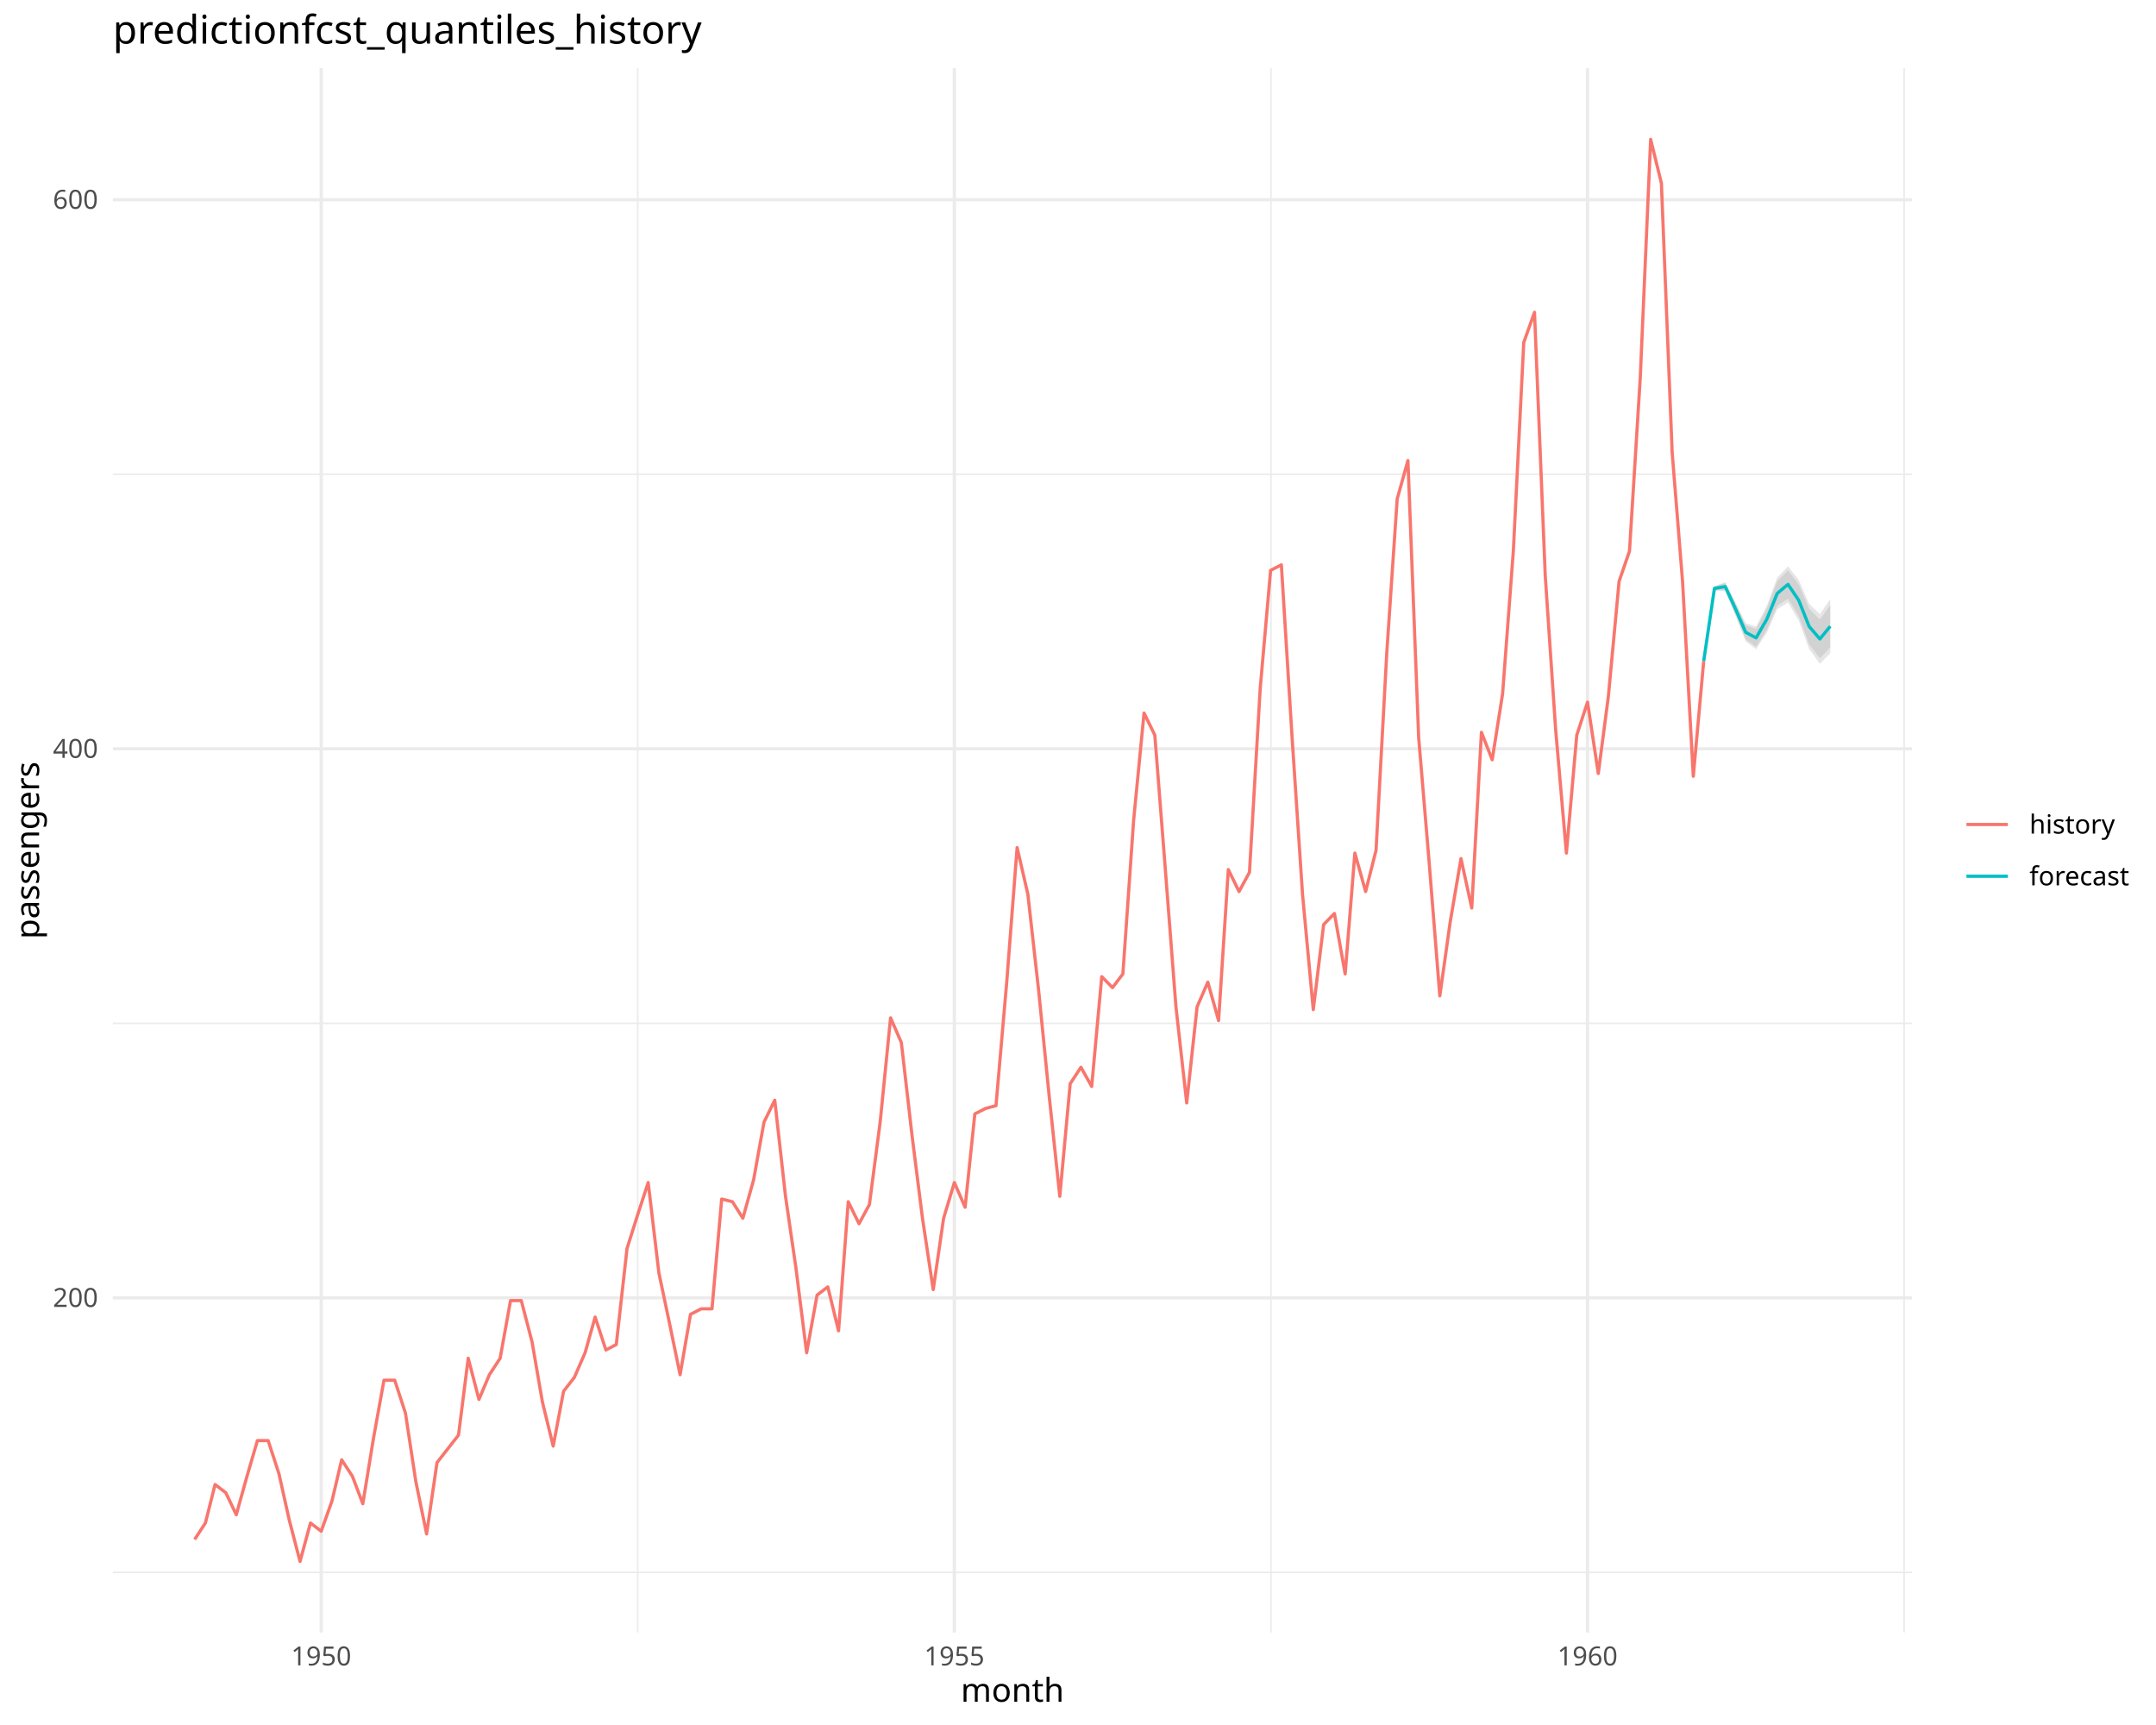
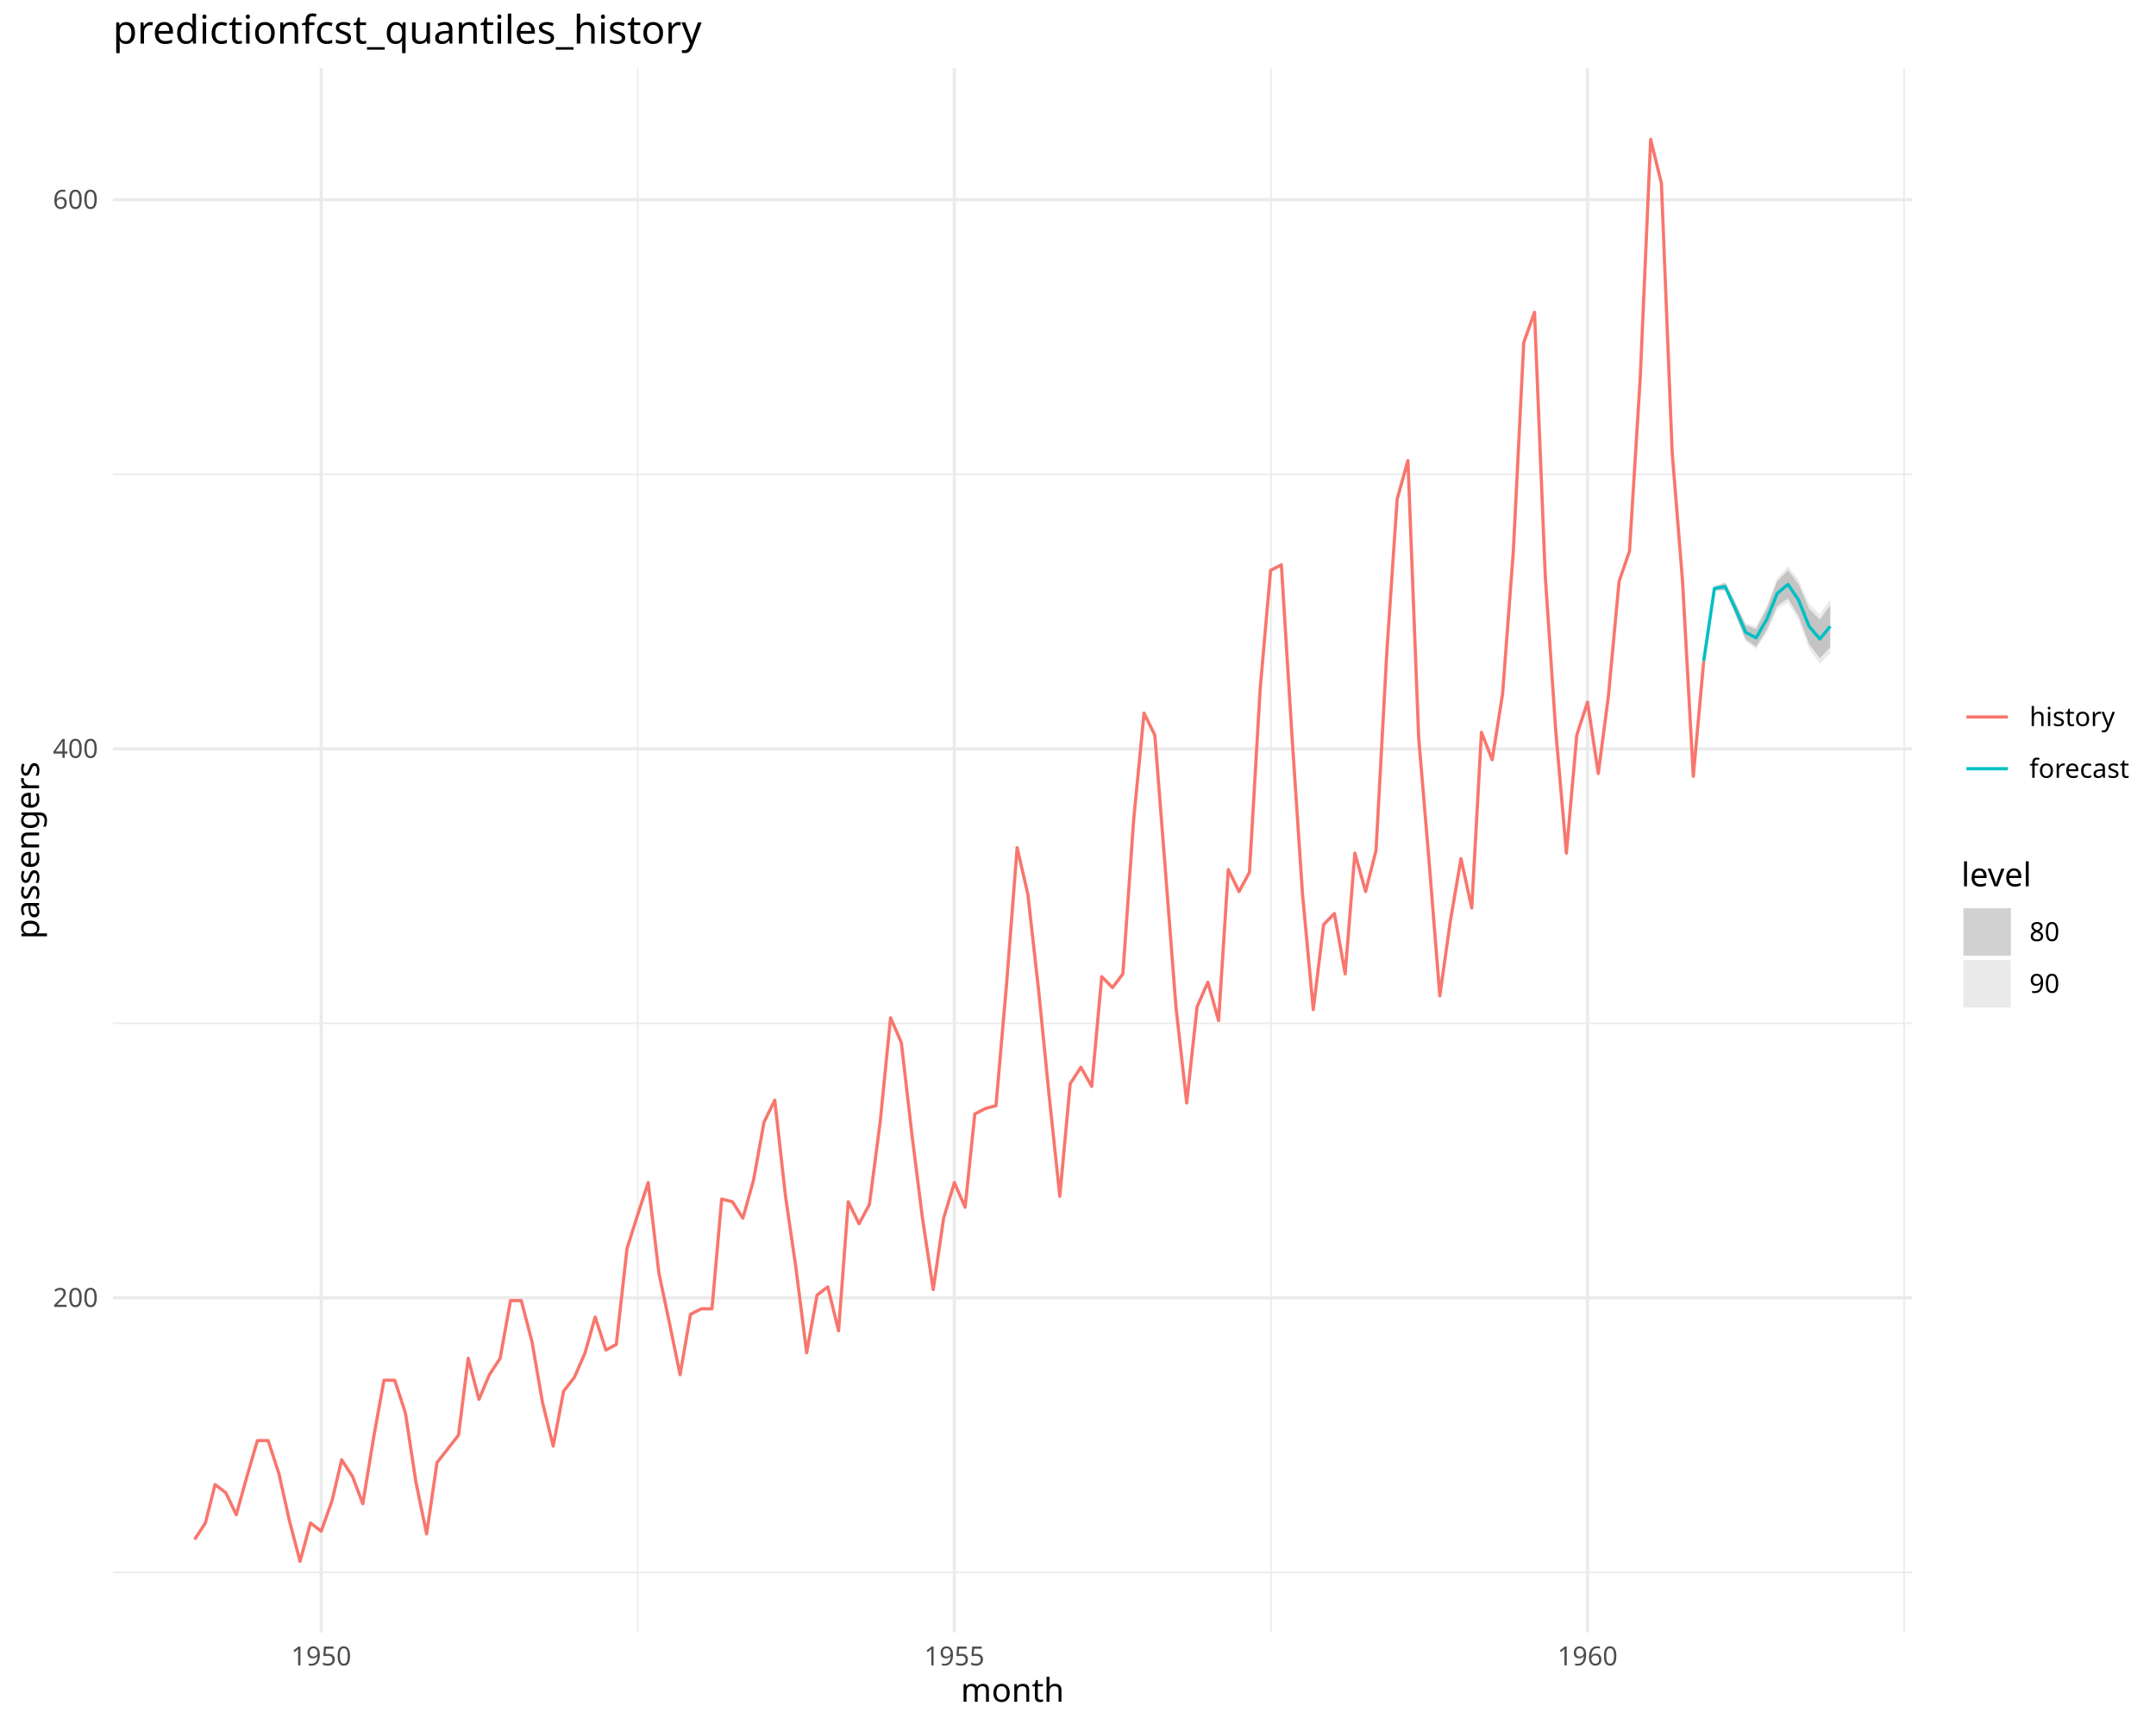
<svg xmlns="http://www.w3.org/2000/svg" class="svglite" data-engine-version="2.0" width="720.00pt" height="576.00pt" viewBox="0 0 720.00 576.00">
  <defs>
    <style type="text/css">
    .svglite line, .svglite polyline, .svglite polygon, .svglite path, .svglite rect, .svglite circle {
      fill: none;
      stroke: #000000;
      stroke-linecap: round;
      stroke-linejoin: round;
      stroke-miterlimit: 10.00;
    }
  </style>
  </defs>
  <rect width="100%" height="100%" style="stroke: none; fill: #FFFFFF;" />
  <defs>
    <clipPath id="cpMC4wMHw3MjAuMDB8MC4wMHw1NzYuMDA=">
      <rect x="0.00" y="0.00" width="720.00" height="576.00" />
    </clipPath>
  </defs>
  <g clip-path="url(#cpMC4wMHw3MjAuMDB8MC4wMHw1NzYuMDA=)">
    <rect x="0.00" y="0.00" width="720.00" height="576.00" style="stroke-width: 1.07; stroke: none; fill: #FFFFFF;" />
  </g>
  <defs>
    <clipPath id="cpMzcuNjl8NjM4LjUzfDIyLjc4fDU0NS4xMQ==">
      <rect x="37.69" y="22.78" width="600.84" height="522.33" />
    </clipPath>
  </defs>
  <g clip-path="url(#cpMzcuNjl8NjM4LjUzfDIyLjc4fDU0NS4xMQ==)">
    <polyline points="37.69,525.04 638.53,525.04 " style="stroke-width: 0.53; stroke: #EBEBEB; stroke-linecap: butt;" />
    <polyline points="37.69,341.70 638.53,341.70 " style="stroke-width: 0.53; stroke: #EBEBEB; stroke-linecap: butt;" />
    <polyline points="37.69,158.36 638.53,158.36 " style="stroke-width: 0.53; stroke: #EBEBEB; stroke-linecap: butt;" />
    <polyline points="212.99,545.11 212.99,22.78 " style="stroke-width: 0.53; stroke: #EBEBEB; stroke-linecap: butt;" />
    <polyline points="424.44,545.11 424.44,22.78 " style="stroke-width: 0.53; stroke: #EBEBEB; stroke-linecap: butt;" />
    <polyline points="635.89,545.11 635.89,22.78 " style="stroke-width: 0.53; stroke: #EBEBEB; stroke-linecap: butt;" />
    <polyline points="37.69,433.37 638.53,433.37 " style="stroke-width: 1.07; stroke: #EBEBEB; stroke-linecap: butt;" />
    <polyline points="37.69,250.03 638.53,250.03 " style="stroke-width: 1.07; stroke: #EBEBEB; stroke-linecap: butt;" />
    <polyline points="37.69,66.69 638.53,66.69 " style="stroke-width: 1.07; stroke: #EBEBEB; stroke-linecap: butt;" />
    <polyline points="107.27,545.11 107.27,22.78 " style="stroke-width: 1.07; stroke: #EBEBEB; stroke-linecap: butt;" />
    <polyline points="318.71,545.11 318.71,22.78 " style="stroke-width: 1.07; stroke: #EBEBEB; stroke-linecap: butt;" />
    <polyline points="530.16,545.11 530.16,22.78 " style="stroke-width: 1.07; stroke: #EBEBEB; stroke-linecap: butt;" />
-     <polygon points="572.54,195.90 576.13,194.69 579.38,201.14 582.97,208.78 586.44,210.05 590.03,203.23 593.50,194.06 597.09,190.43 600.68,195.13 604.16,203.31 607.75,206.90 611.22,202.07 611.22,216.16 607.75,219.82 604.16,215.06 600.68,205.70 597.09,199.83 593.50,202.29 590.03,210.28 586.44,215.92 582.97,213.48 579.38,204.66 576.13,197.04 572.54,197.07 " style="stroke-width: 0.00; stroke: none; stroke-linecap: butt; fill: #999999; fill-opacity: 0.25;" />
+     <polygon points="572.54,195.73 576.13,194.35 579.38,200.64 582.97,208.12 586.44,209.22 590.03,202.23 593.50,192.90 597.09,189.10 600.68,193.63 604.16,201.64 607.75,205.07 611.22,200.07 611.22,218.16 607.75,221.66 604.16,216.72 600.68,207.20 597.09,201.16 593.50,203.45 590.03,211.28 586.44,216.76 582.97,214.15 579.38,205.16 576.13,197.37 572.54,197.24 " style="stroke-width: 0.00; stroke: none; stroke-linecap: butt; fill: #CCCCCC; fill-opacity: 0.40;" />
+     <polyline points="572.54,195.73 576.13,194.35 579.38,200.64 582.97,208.12 586.44,209.22 590.03,202.23 593.50,192.90 597.09,189.10 600.68,193.63 604.16,201.64 607.75,205.07 611.22,200.07 " style="stroke-width: 1.07; stroke: none; stroke-linecap: butt;" />
+     <polyline points="611.22,218.16 607.75,221.66 604.16,216.72 600.68,207.20 597.09,201.16 593.50,203.45 590.03,211.28 586.44,216.76 582.97,214.15 579.38,205.16 576.13,197.37 572.54,197.24 " style="stroke-width: 1.07; stroke: none; stroke-linecap: butt;" />
+     <polygon points="572.54,195.90 576.13,194.69 579.38,201.14 582.97,208.78 586.44,210.05 590.03,203.23 593.50,194.06 597.09,190.43 600.68,195.13 604.16,203.31 607.75,206.90 611.22,202.07 611.22,216.16 607.75,219.82 604.16,215.06 600.68,205.70 597.09,199.83 593.50,202.29 590.03,210.28 586.44,215.92 582.97,213.48 579.38,204.66 576.13,197.04 572.54,197.07 " style="stroke-width: 0.00; stroke: none; stroke-linecap: butt; fill: #8C8C8C; fill-opacity: 0.40;" />
    <polyline points="572.54,195.90 576.13,194.69 579.38,201.14 582.97,208.78 586.44,210.05 590.03,203.23 593.50,194.06 597.09,190.43 600.68,195.13 604.16,203.31 607.75,206.90 611.22,202.07 " style="stroke-width: 1.07; stroke: none; stroke-linecap: butt;" />
    <polyline points="611.22,216.16 607.75,219.82 604.16,215.06 600.68,205.70 597.09,199.83 593.50,202.29 590.03,210.28 586.44,215.92 582.97,213.48 579.38,204.66 576.13,197.04 572.54,197.07 " style="stroke-width: 1.07; stroke: none; stroke-linecap: butt;" />
-     <polygon points="572.54,195.73 576.13,194.35 579.38,200.64 582.97,208.12 586.44,209.22 590.03,202.23 593.50,192.90 597.09,189.10 600.68,193.63 604.16,201.64 607.75,205.07 611.22,200.07 611.22,218.16 607.75,221.66 604.16,216.72 600.68,207.20 597.09,201.16 593.50,203.45 590.03,211.28 586.44,216.76 582.97,214.15 579.38,205.16 576.13,197.37 572.54,197.24 " style="stroke-width: 0.00; stroke: none; stroke-linecap: butt; fill: #999999; fill-opacity: 0.25;" />
-     <polyline points="572.54,195.73 576.13,194.35 579.38,200.64 582.97,208.12 586.44,209.22 590.03,202.23 593.50,192.90 597.09,189.10 600.68,193.63 604.16,201.64 607.75,205.07 611.22,200.07 " style="stroke-width: 1.07; stroke: none; stroke-linecap: butt;" />
-     <polyline points="611.22,218.16 607.75,221.66 604.16,216.72 600.68,207.20 597.09,201.16 593.50,203.45 590.03,211.28 586.44,216.76 582.97,214.15 579.38,205.16 576.13,197.37 572.54,197.24 " style="stroke-width: 1.07; stroke: none; stroke-linecap: butt;" />
    <polyline points="65.00,514.04 68.59,508.54 71.83,495.70 75.42,498.45 78.90,505.79 82.48,492.95 85.96,481.04 89.55,481.04 93.14,492.04 96.61,507.62 100.20,521.37 103.68,508.54 107.27,511.29 110.86,501.20 114.10,487.45 117.69,492.95 121.16,502.12 124.75,480.12 128.23,460.87 131.82,460.87 135.40,471.87 138.88,494.79 142.47,512.20 145.94,488.37 149.53,483.79 153.12,479.20 156.36,453.54 159.95,467.29 163.43,459.04 167.02,453.54 170.49,434.28 174.08,434.28 177.67,448.04 181.15,468.20 184.74,482.87 188.21,464.54 191.80,459.95 195.39,451.70 198.75,439.78 202.34,450.79 205.81,448.95 209.40,416.87 212.87,405.87 216.46,394.87 220.05,425.12 223.53,441.62 227.12,459.04 230.59,438.87 234.18,437.03 237.77,437.03 241.01,400.37 244.60,401.28 248.08,406.78 251.67,393.95 255.14,374.70 258.73,367.37 262.32,399.45 265.79,423.28 269.38,451.70 272.86,432.45 276.45,429.70 280.04,444.37 283.28,401.28 286.87,408.62 290.34,402.20 293.93,374.70 297.41,339.87 301.00,348.12 304.59,379.28 308.06,406.78 311.65,430.62 315.12,406.78 318.71,394.87 322.30,403.12 325.55,371.95 329.14,370.12 332.61,369.20 336.20,327.95 339.67,283.03 343.26,298.61 346.85,330.70 350.33,365.53 353.92,399.45 357.39,361.87 360.98,356.37 364.57,362.78 367.93,326.12 371.52,329.78 374.99,325.20 378.58,273.86 382.06,238.11 385.65,245.45 389.24,291.28 392.71,336.20 396.30,368.28 399.77,336.20 403.36,327.95 406.95,340.78 410.20,290.36 413.78,297.70 417.26,291.28 420.85,229.86 424.32,190.45 427.91,188.61 431.50,246.36 434.98,298.61 438.57,337.12 442.04,308.70 445.63,305.03 449.22,325.20 452.46,284.86 456.05,297.70 459.53,283.95 463.12,217.95 466.59,166.61 470.18,153.78 473.77,246.36 477.24,287.61 480.83,332.53 484.31,307.78 487.90,286.70 491.49,303.20 494.73,244.53 498.32,253.70 501.79,231.70 505.38,184.03 508.86,114.36 512.45,104.28 516.04,192.28 519.51,243.61 523.10,284.86 526.57,245.45 530.16,234.45 533.75,258.28 537.11,232.61 540.70,194.11 544.17,184.03 547.76,126.28 551.24,46.53 554.83,61.19 558.42,151.03 561.89,194.11 565.48,259.20 568.96,220.70 " style="stroke-width: 1.07; stroke: #F8766D; stroke-linecap: butt;" />
    <polyline points="568.96,220.70 572.54,196.48 576.13,195.86 579.38,202.90 582.97,211.13 586.44,212.99 590.03,206.76 593.50,198.17 597.09,195.13 600.68,200.42 604.16,209.18 607.75,213.36 611.22,209.11 " style="stroke-width: 1.07; stroke: #00BFC4; stroke-linecap: butt;" />
  </g>
  <g clip-path="url(#cpMC4wMHw3MjAuMDB8MC4wMHw1NzYuMDA=)">
    <text x="32.76" y="436.40" text-anchor="end" style="font-size: 8.80px; fill: #4D4D4D; font-family: sans;" textLength="14.68px" lengthAdjust="spacingAndGlyphs">200</text>
    <text x="32.76" y="253.06" text-anchor="end" style="font-size: 8.80px; fill: #4D4D4D; font-family: sans;" textLength="14.68px" lengthAdjust="spacingAndGlyphs">400</text>
    <text x="32.76" y="69.72" text-anchor="end" style="font-size: 8.80px; fill: #4D4D4D; font-family: sans;" textLength="14.68px" lengthAdjust="spacingAndGlyphs">600</text>
    <text x="107.27" y="556.10" text-anchor="middle" style="font-size: 8.80px; fill: #4D4D4D; font-family: sans;" textLength="19.58px" lengthAdjust="spacingAndGlyphs">1950</text>
    <text x="318.71" y="556.10" text-anchor="middle" style="font-size: 8.80px; fill: #4D4D4D; font-family: sans;" textLength="19.58px" lengthAdjust="spacingAndGlyphs">1955</text>
    <text x="530.16" y="556.10" text-anchor="middle" style="font-size: 8.80px; fill: #4D4D4D; font-family: sans;" textLength="19.58px" lengthAdjust="spacingAndGlyphs">1960</text>
    <text x="338.11" y="568.24" text-anchor="middle" style="font-size: 11.00px; font-family: sans;" textLength="30.58px" lengthAdjust="spacingAndGlyphs">month</text>
    <text transform="translate(13.05,283.95) rotate(-90)" text-anchor="middle" style="font-size: 11.00px; font-family: sans;" textLength="56.89px" lengthAdjust="spacingAndGlyphs">passengers</text>
-     <line x1="656.70" y1="275.31" x2="670.52" y2="275.31" style="stroke-width: 1.07; stroke: #F8766D; stroke-linecap: butt;" />
-     <line x1="656.70" y1="292.59" x2="670.52" y2="292.59" style="stroke-width: 1.07; stroke: #00BFC4; stroke-linecap: butt;" />
-     <text x="677.73" y="278.34" style="font-size: 8.80px; font-family: sans;" textLength="25.92px" lengthAdjust="spacingAndGlyphs">history</text>
-     <text x="677.73" y="295.62" style="font-size: 8.80px; font-family: sans;" textLength="31.31px" lengthAdjust="spacingAndGlyphs">forecast</text>
+     <line x1="656.70" y1="239.40" x2="670.52" y2="239.40" style="stroke-width: 1.07; stroke: #F8766D; stroke-linecap: butt;" />
+     <line x1="656.70" y1="256.68" x2="670.52" y2="256.68" style="stroke-width: 1.07; stroke: #00BFC4; stroke-linecap: butt;" />
+     <text x="677.73" y="242.43" style="font-size: 8.80px; font-family: sans;" textLength="25.92px" lengthAdjust="spacingAndGlyphs">history</text>
+     <text x="677.73" y="259.71" style="font-size: 8.80px; font-family: sans;" textLength="31.31px" lengthAdjust="spacingAndGlyphs">forecast</text>
+     <text x="654.97" y="295.95" style="font-size: 11.00px; font-family: sans;" textLength="22.62px" lengthAdjust="spacingAndGlyphs">level</text>
+     <rect x="655.68" y="303.28" width="15.86" height="15.86" style="stroke-width: 1.07; stroke: none; stroke-linecap: butt; fill: #8C8C8C; fill-opacity: 0.40;" />
+     <rect x="655.68" y="320.56" width="15.86" height="15.86" style="stroke-width: 1.07; stroke: none; stroke-linecap: butt; fill: #CCCCCC; fill-opacity: 0.40;" />
+     <text x="677.73" y="314.24" style="font-size: 8.80px; font-family: sans;" textLength="9.79px" lengthAdjust="spacingAndGlyphs">80</text>
+     <text x="677.73" y="331.52" style="font-size: 8.80px; font-family: sans;" textLength="9.79px" lengthAdjust="spacingAndGlyphs">90</text>
    <text x="37.69" y="14.56" style="font-size: 13.20px; font-family: sans;" textLength="184.20px" lengthAdjust="spacingAndGlyphs">predictionfcst_quantiles_history</text>
  </g>
</svg>
